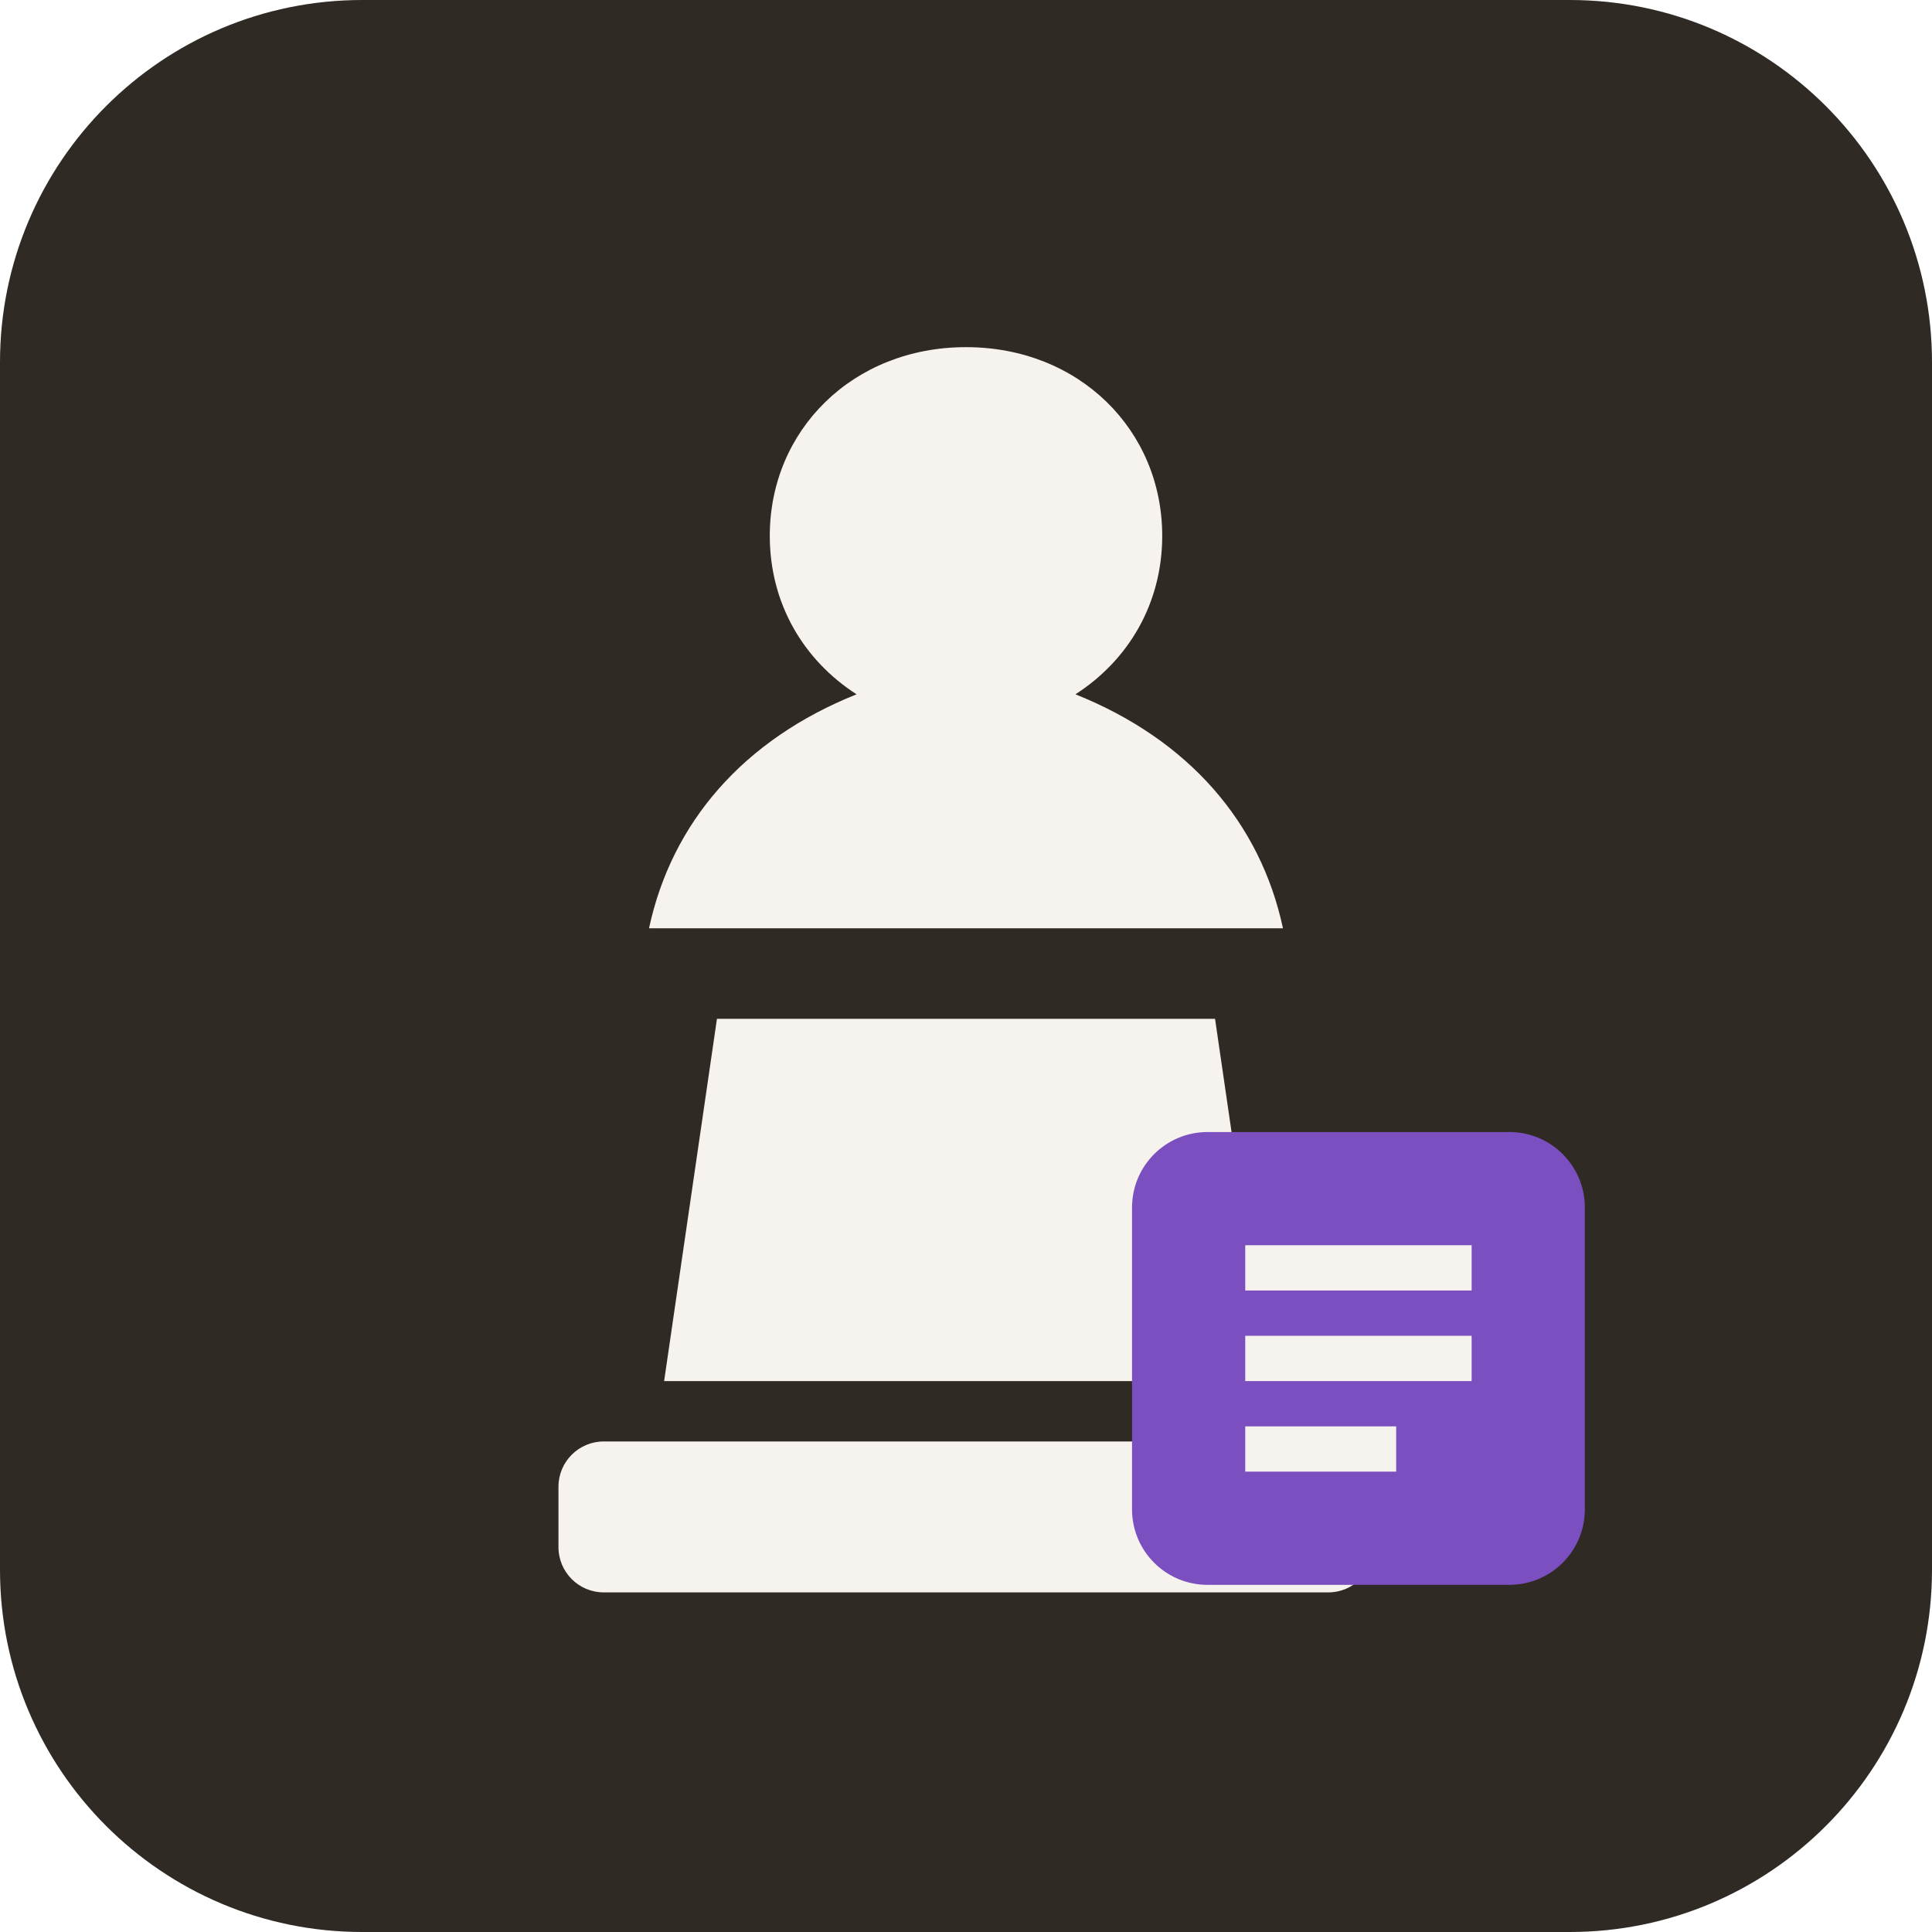
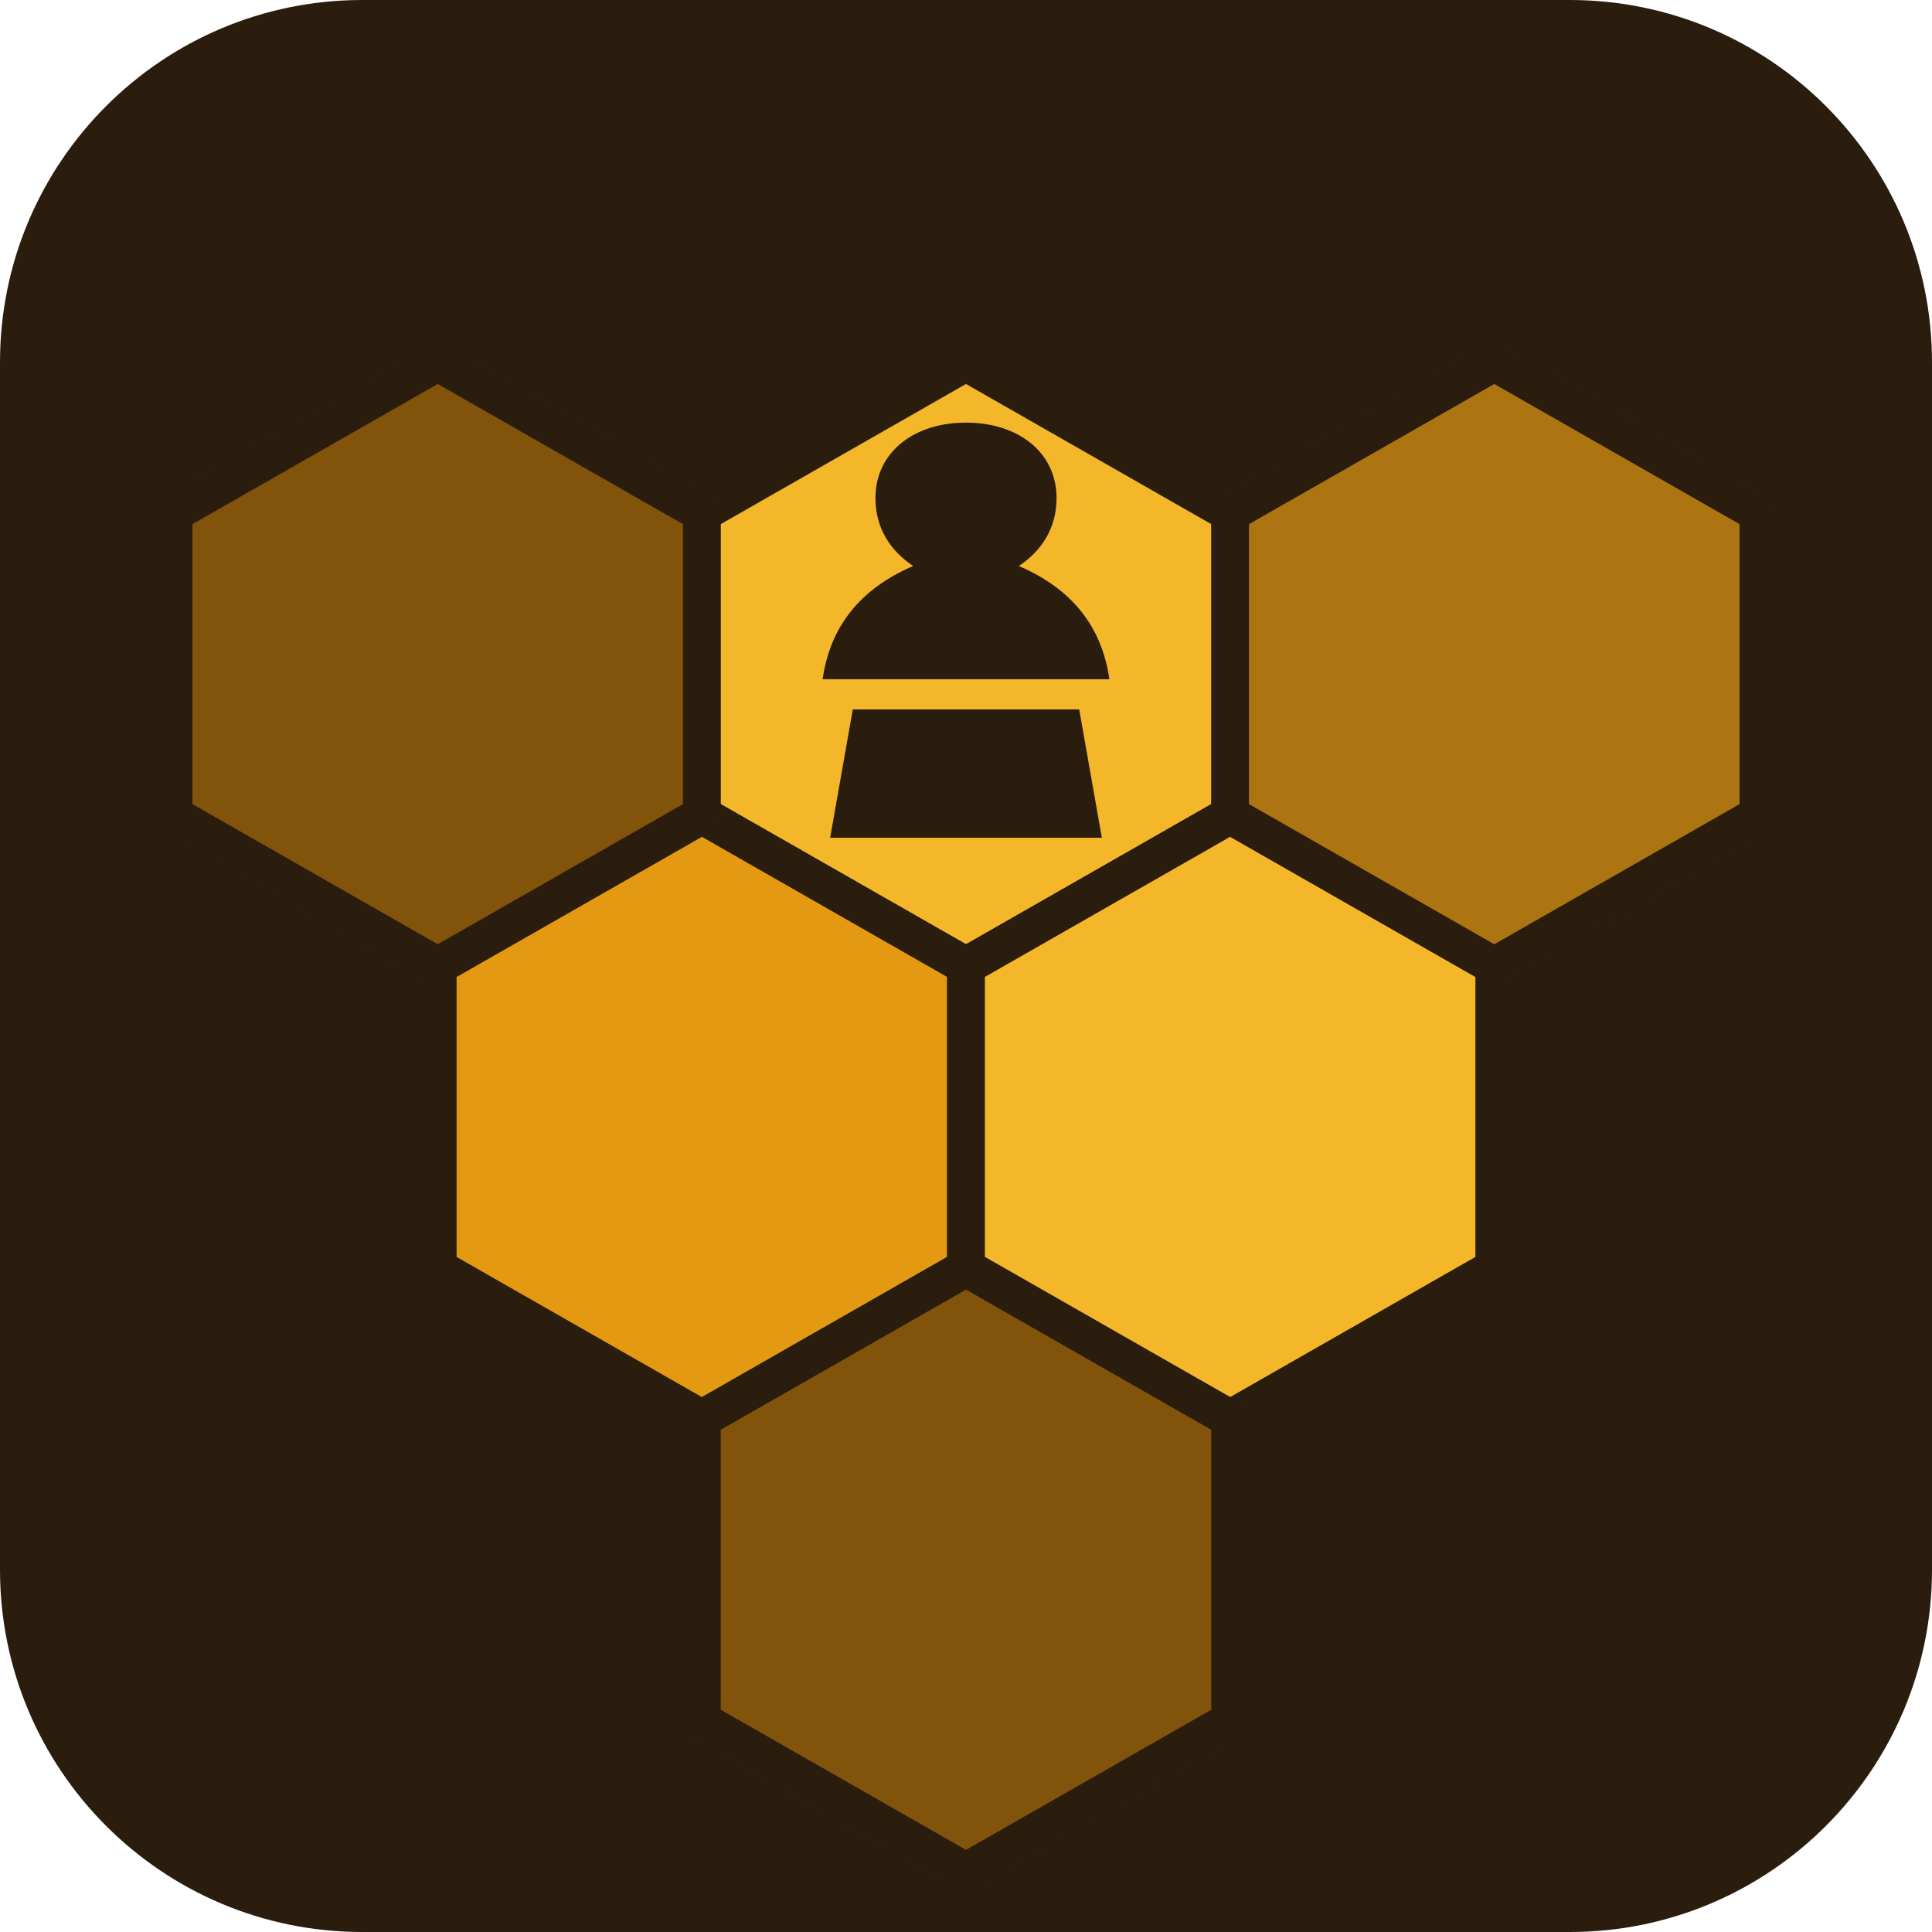
<svg xmlns="http://www.w3.org/2000/svg" viewBox="0 0 512 512">
-   <rect width="512" height="512" rx="96" fill="#2f2a24" />
-   <g fill="#f6f3ee">
-     <path d="M256 92c-30 0-52 22-52 50 0 18 9 33 23 42-30 12-49 34-55 62h168c-6-28-25-50-55-62 14-9 23-24 23-42 0-28-22-50-52-50z" />
-     <path d="M190 270h132l14 96H176z" />
-     <rect x="148" y="382" width="216" height="40" rx="12" />
+   <rect width="512" height="512" rx="96" fill="#2a1d0e" />
+   <g stroke="#2a1d0e" stroke-width="10" stroke-linejoin="round">
+     <path d="M256 96l70 40v80l-70 40-70-40v-80z" fill="#f5b72a" />
+     <path d="M186 216l70 40v80l-70 40-70-40v-80z" fill="#e39a12" />
+     <path d="M326 216l70 40v80l-70 40-70-40v-80z" fill="#f5b72a" />
+     <path d="M116 96l70 40v80l-70 40-70-40v-80z" fill="#c97f0a" opacity=".55" />
+     <path d="M396 96l70 40v80l-70 40-70-40v-80z" fill="#e39a12" opacity=".7" />
+     <path d="M256 336l70 40v80l-70 40-70-40v-80z" fill="#c97f0a" opacity=".55" />
  </g>
-   <rect x="300" y="300" width="120" height="120" rx="20" fill="#7b4fbf" />
-   <path d="M330 330h60v12h-60zm0 24h60v12h-60zm0 24h40v12h-40z" fill="#f6f3ee" />
+   <path fill="#2a1d0e" d="M232 132c0-12 10-20 24-20s24 8 24 20c0 8-4 14-10 18 14 6 22 16 24 30h-76c2-14 10-24 24-30-6-4-10-10-10-18zm-6 56h60l6 34h-72z" />
</svg>
